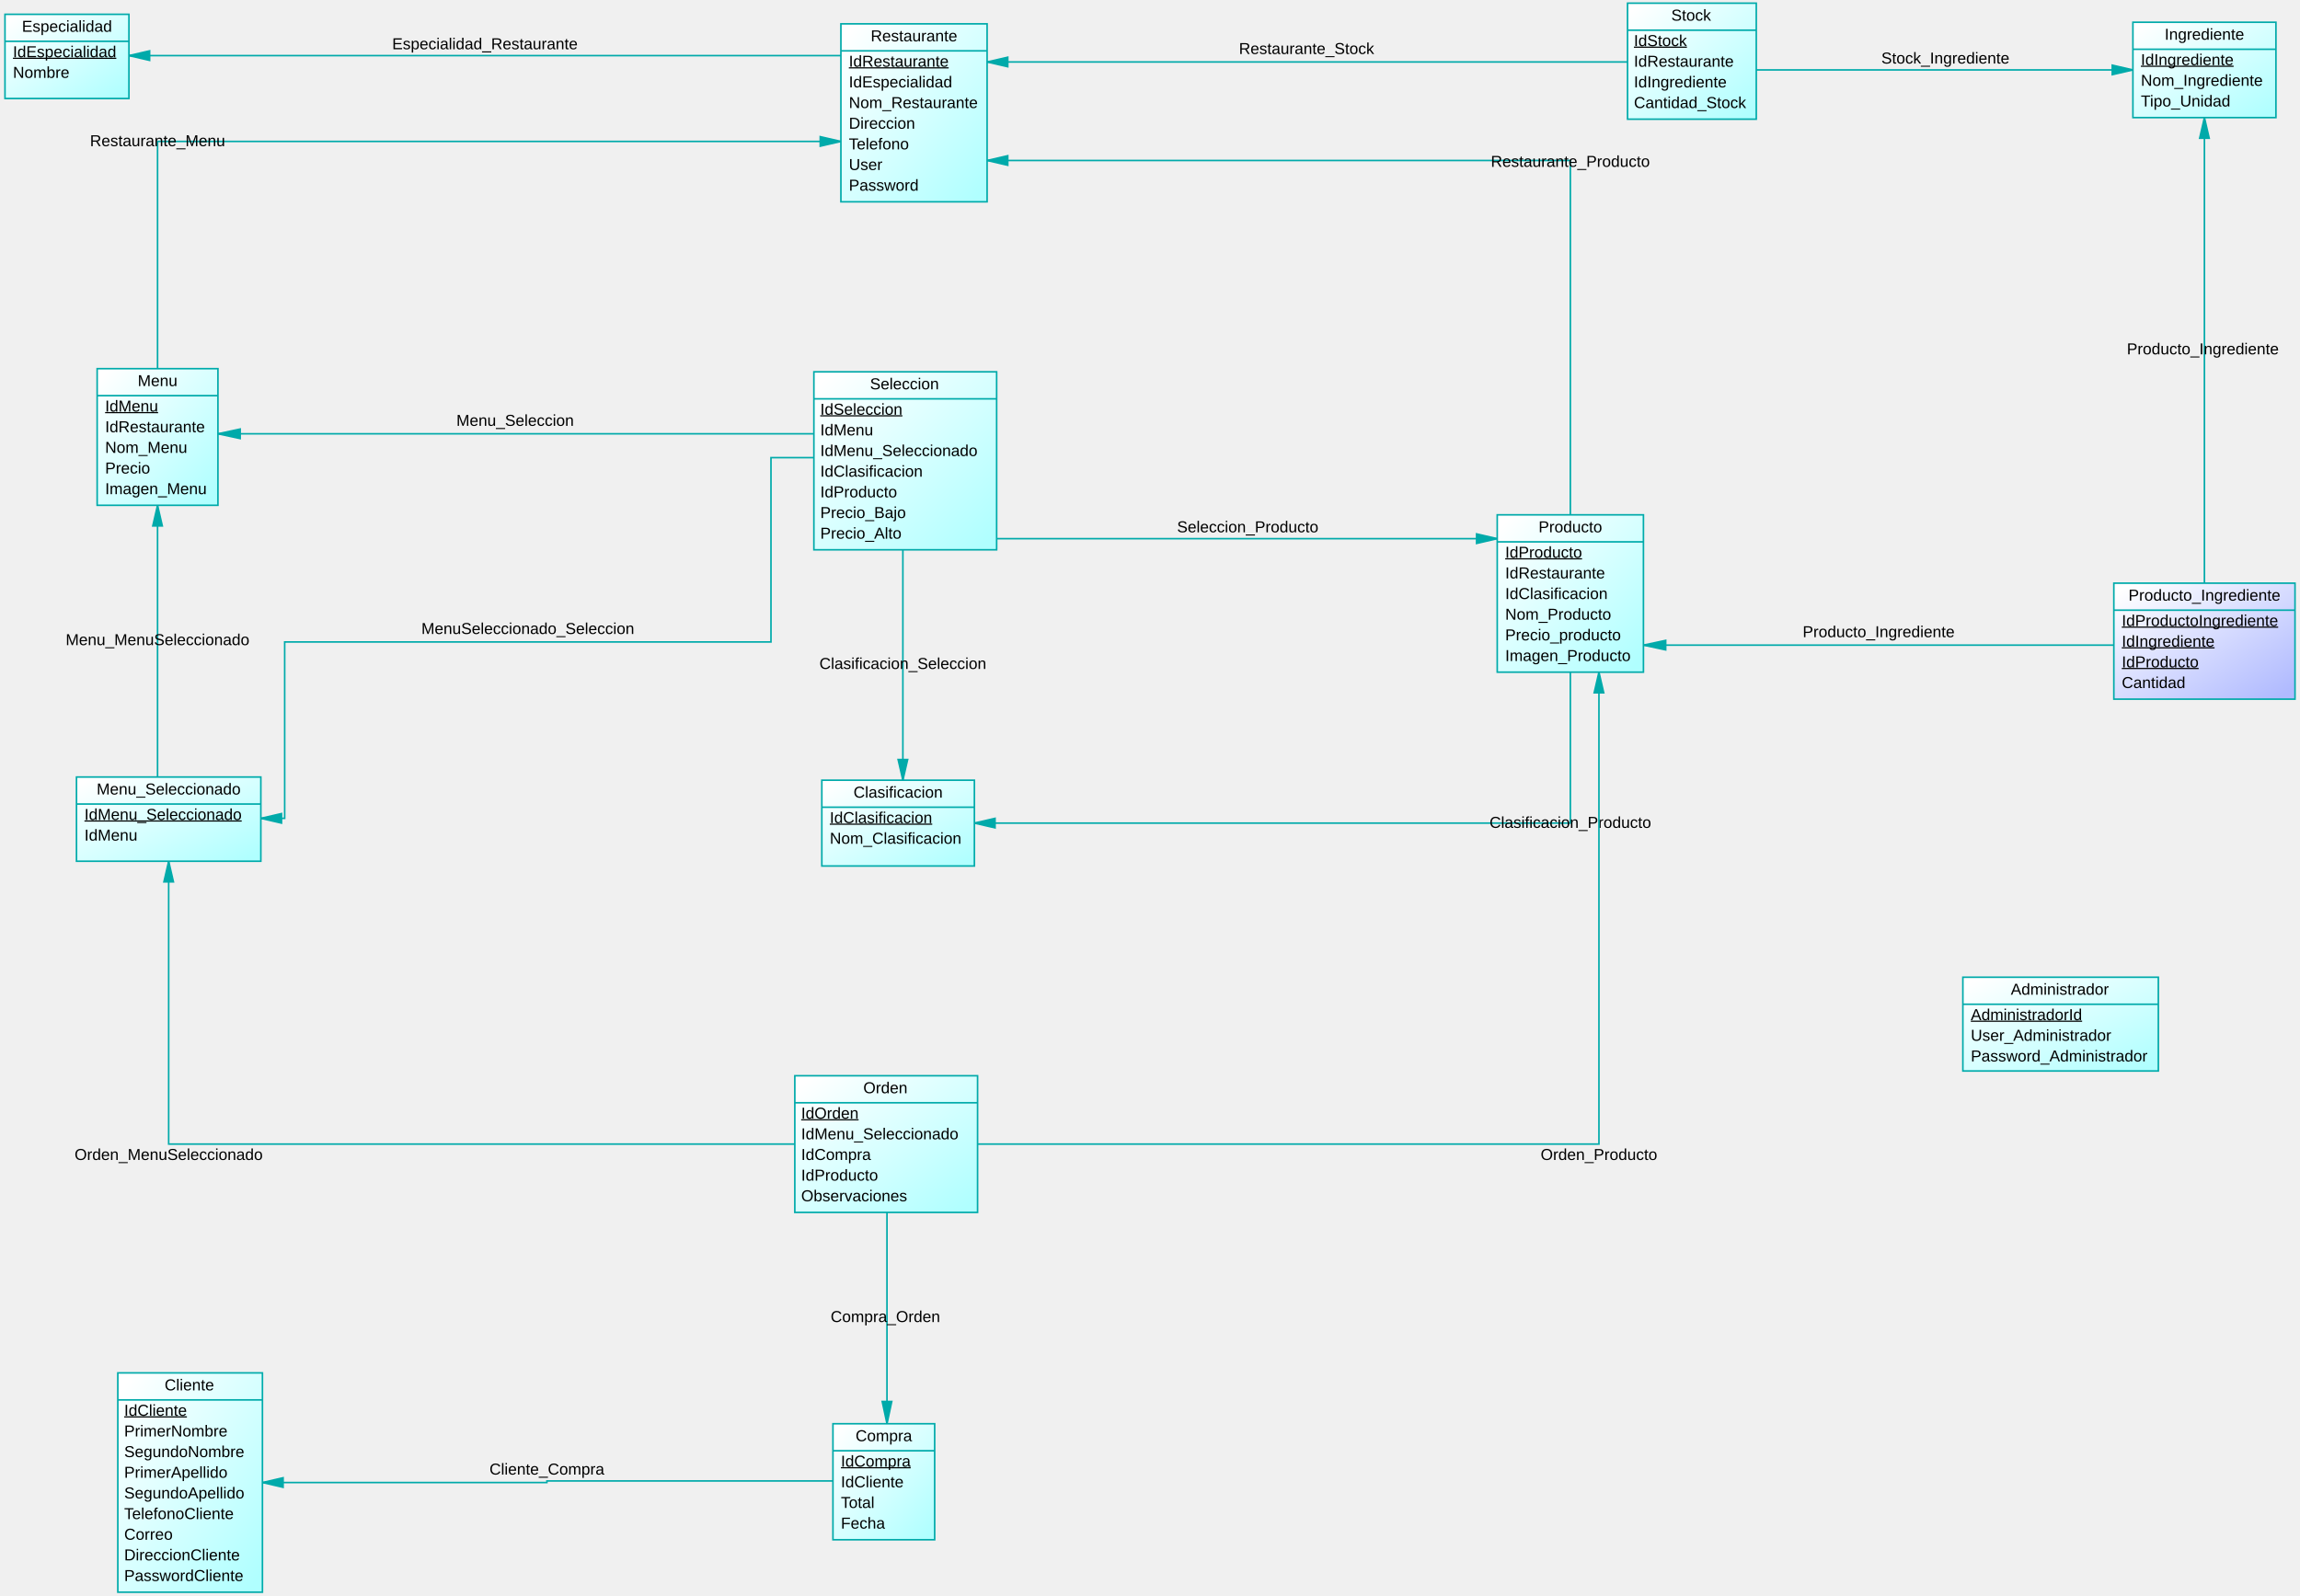
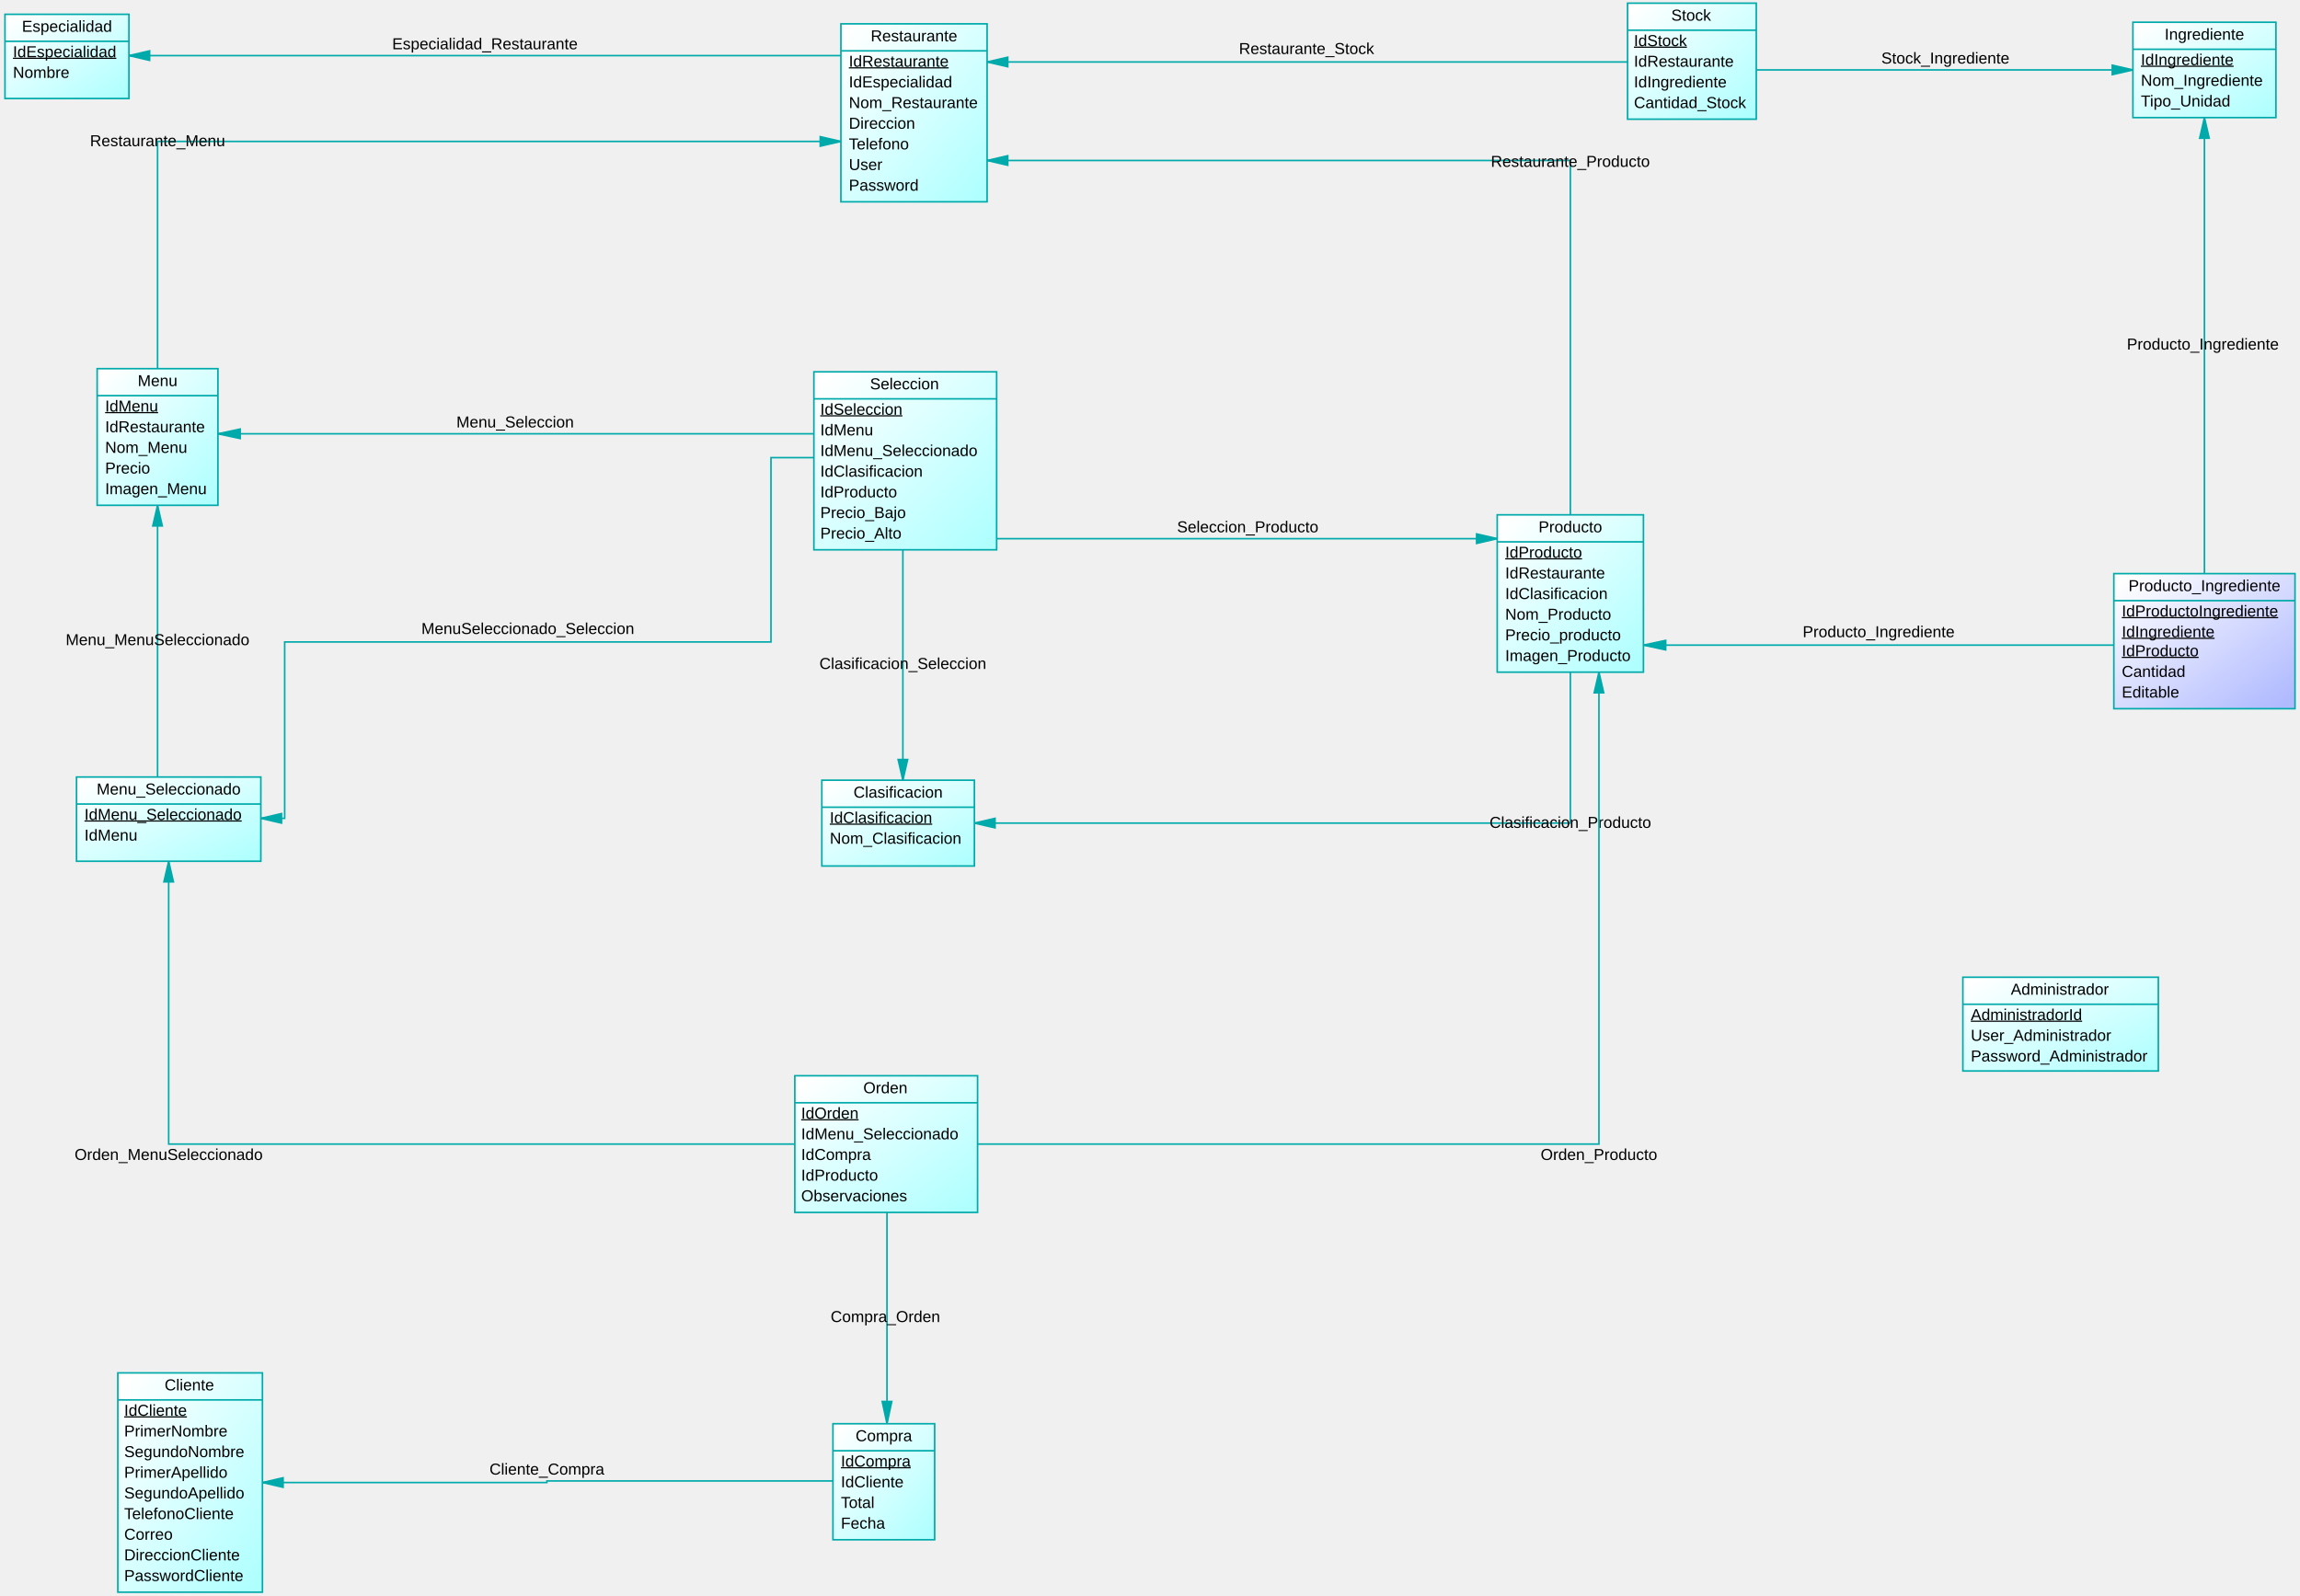
<svg xmlns="http://www.w3.org/2000/svg" width="382mm" height="265mm" version="1.1" viewBox="0 0 1445 1004">
  <polyline fill="none" points="1023,39 620,39" stroke="#00aaaa" stroke-width="1" />
  <polygon fill="#00aaaa" points="620,39 633,36 633,42" stroke="#00aaaa" stroke-width="1" stroke-linejoin="miter" />
  <text x="821" y="34" fill="#000000" font-size="10" font-family="'Arial Unicode MS','Arial'" text-anchor="middle">Restaurante_Stock</text>
  <polyline fill="none" points="1104,44 1341,44" stroke="#00aaaa" stroke-width="1" />
  <polygon fill="#00aaaa" points="1341,44 1328,47 1328,41" stroke="#00aaaa" stroke-width="1" stroke-linejoin="miter" />
  <text x="1223" y="40" fill="#000000" font-size="10" font-family="'Arial Unicode MS','Arial'" text-anchor="middle">Stock_Ingrediente</text>
  <polyline fill="none" points="1329,406 1033,406" stroke="#00aaaa" stroke-width="1" />
  <polygon fill="#00aaaa" points="1033,406 1047,403 1047,409" stroke="#00aaaa" stroke-width="1" stroke-linejoin="miter" />
  <text x="1181" y="401" fill="#000000" font-size="10" font-family="'Arial Unicode MS','Arial'" text-anchor="middle">Producto_Ingrediente</text>
-   <polyline fill="none" points="1386,367 1386,74" stroke="#00aaaa" stroke-width="1" />
+   <polyline fill="none" points="1386,361 1386,74" stroke="#00aaaa" stroke-width="1" />
  <polygon fill="#00aaaa" points="1386,74 1389,87 1383,87" stroke="#00aaaa" stroke-width="1" stroke-linejoin="miter" />
-   <text x="1385" y="223" fill="#000000" font-size="10" font-family="'Arial Unicode MS','Arial'" text-anchor="middle">Producto_Ingrediente</text>
+   <text x="1385" y="220" fill="#000000" font-size="10" font-family="'Arial Unicode MS','Arial'" text-anchor="middle">Producto_Ingrediente</text>
  <polyline fill="none" points="528,35 80,35" stroke="#00aaaa" stroke-width="1" />
  <polygon fill="#00aaaa" points="80,35 93,32 93,38" stroke="#00aaaa" stroke-width="1" stroke-linejoin="miter" />
  <text x="304" y="31" fill="#000000" font-size="10" font-family="'Arial Unicode MS','Arial'" text-anchor="middle">Especialidad_Restaurante</text>
  <polyline fill="none" points="98,232 98,89 528,89" stroke="#00aaaa" stroke-width="1" />
  <polygon fill="#00aaaa" points="528,89 515,92 515,86" stroke="#00aaaa" stroke-width="1" stroke-linejoin="miter" />
  <text x="98" y="92" fill="#000000" font-size="10" font-family="'Arial Unicode MS','Arial'" text-anchor="middle">Restaurante_Menu</text>
  <polyline fill="none" points="987,324 987,101 620,101" stroke="#00aaaa" stroke-width="1" />
  <polygon fill="#00aaaa" points="620,101 633,98 633,104" stroke="#00aaaa" stroke-width="1" stroke-linejoin="miter" />
  <text x="987" y="105" fill="#000000" font-size="10" font-family="'Arial Unicode MS','Arial'" text-anchor="middle">Restaurante_Producto</text>
  <polyline fill="none" points="511,273 136,273" stroke="#00aaaa" stroke-width="1" />
  <polygon fill="#00aaaa" points="136,273 150,270 150,276" stroke="#00aaaa" stroke-width="1" stroke-linejoin="miter" />
-   <text x="323" y="268" fill="#000000" font-size="10" font-family="'Arial Unicode MS','Arial'" text-anchor="middle">Menu_Seleccion</text>
+   <text x="323" y="269" fill="#000000" font-size="10" font-family="'Arial Unicode MS','Arial'" text-anchor="middle">Menu_Seleccion</text>
  <polyline fill="none" points="98,489 98,318" stroke="#00aaaa" stroke-width="1" />
  <polygon fill="#00aaaa" points="98,318 101,331 95,331" stroke="#00aaaa" stroke-width="1" stroke-linejoin="miter" />
  <text x="98" y="406" fill="#000000" font-size="10" font-family="'Arial Unicode MS','Arial'" text-anchor="middle">Menu_MenuSeleccionado</text>
  <polyline fill="none" points="511,288 484,288 484,404 178,404 178,515 163,515" stroke="#00aaaa" stroke-width="1" />
  <polygon fill="#00aaaa" points="163,515 176,512 176,518" stroke="#00aaaa" stroke-width="1" stroke-linejoin="miter" />
  <text x="331" y="399" fill="#000000" font-size="10" font-family="'Arial Unicode MS','Arial'" text-anchor="middle">MenuSeleccionado_Seleccion</text>
  <polyline fill="none" points="499,720 105,720 105,542" stroke="#00aaaa" stroke-width="1" />
  <polygon fill="#00aaaa" points="105,542 108,555 102,555" stroke="#00aaaa" stroke-width="1" stroke-linejoin="miter" />
  <text x="105" y="730" fill="#000000" font-size="10" font-family="'Arial Unicode MS','Arial'" text-anchor="middle">Orden_MenuSeleccionado</text>
  <polyline fill="none" points="567,346 567,491" stroke="#00aaaa" stroke-width="1" />
  <polygon fill="#00aaaa" points="567,491 564,478 570,478" stroke="#00aaaa" stroke-width="1" stroke-linejoin="miter" />
  <text x="567" y="421" fill="#000000" font-size="10" font-family="'Arial Unicode MS','Arial'" text-anchor="middle">Clasificacion_Seleccion</text>
  <polyline fill="none" points="987,423 987,518 612,518" stroke="#00aaaa" stroke-width="1" />
  <polygon fill="#00aaaa" points="612,518 625,515 625,521" stroke="#00aaaa" stroke-width="1" stroke-linejoin="miter" />
  <text x="987" y="521" fill="#000000" font-size="10" font-family="'Arial Unicode MS','Arial'" text-anchor="middle">Clasificacion_Producto</text>
  <polyline fill="none" points="523,932 343,932 343,933 164,933" stroke="#00aaaa" stroke-width="1" />
  <polygon fill="#00aaaa" points="164,933 177,930 177,936" stroke="#00aaaa" stroke-width="1" stroke-linejoin="miter" />
  <text x="343" y="928" fill="#000000" font-size="10" font-family="'Arial Unicode MS','Arial'" text-anchor="middle">Cliente_Compra</text>
  <polyline fill="none" points="557,763 557,896" stroke="#00aaaa" stroke-width="1" />
  <polygon fill="#00aaaa" points="557,896 554,882 560,882" stroke="#00aaaa" stroke-width="1" stroke-linejoin="miter" />
  <text x="556" y="832" fill="#000000" font-size="10" font-family="'Arial Unicode MS','Arial'" text-anchor="middle">Compra_Orden</text>
  <polyline fill="none" points="614,720 1005,720 1005,423" stroke="#00aaaa" stroke-width="1" />
  <polygon fill="#00aaaa" points="1005,423 1008,436 1002,436" stroke="#00aaaa" stroke-width="1" stroke-linejoin="miter" />
  <text x="1005" y="730" fill="#000000" font-size="10" font-family="'Arial Unicode MS','Arial'" text-anchor="middle">Orden_Producto</text>
  <polyline fill="none" points="626,339 941,339" stroke="#00aaaa" stroke-width="1" />
  <polygon fill="#00aaaa" points="941,339 928,342 928,336" stroke="#00aaaa" stroke-width="1" stroke-linejoin="miter" />
  <text x="784" y="335" fill="#000000" font-size="10" font-family="'Arial Unicode MS','Arial'" text-anchor="middle">Seleccion_Producto</text>
  <rect x="2" y="9" fill="#ffffff" width="0" height="0" stroke="none" stroke-width="0" />
  <defs>
    <linearGradient id="Gradient1" x1="0%" x2="100%" y1="0%" y2="100%" gradientUnits="objectBoundingBox">
      <stop offset="5%" stop-color="#ffffff" />
      <stop offset="95%" stop-color="#b0ffff" />
    </linearGradient>
  </defs>
  <rect x="2" y="9" fill="url(#Gradient1)" width="78" height="53" stroke="#00aaaa" stroke-width="1" />
  <text x="41" y="20" fill="#000000" font-size="10" font-family="'Arial Unicode MS','Arial'" text-anchor="middle">Especialidad</text>
  <line x1="2" x2="80" y1="26" y2="26" stroke="#00aaaa" stroke-width="1" />
  <text x="7" y="36" fill="#000000" font-size="10" font-family="'Arial Unicode MS','Arial'" text-anchor="start" text-decoration="underline">IdEspecialidad</text>
  <text x="7" y="49" fill="#000000" font-size="10" font-family="'Arial Unicode MS','Arial'" text-anchor="start">Nombre</text>
  <rect x="528" y="15" fill="#ffffff" width="0" height="0" stroke="none" stroke-width="0" />
  <defs>
    <linearGradient id="Gradient2" x1="0%" x2="100%" y1="0%" y2="100%" gradientUnits="objectBoundingBox">
      <stop offset="5%" stop-color="#ffffff" />
      <stop offset="95%" stop-color="#b0ffff" />
    </linearGradient>
  </defs>
  <rect x="528" y="15" fill="url(#Gradient2)" width="92" height="112" stroke="#00aaaa" stroke-width="1" />
  <text x="574" y="26" fill="#000000" font-size="10" font-family="'Arial Unicode MS','Arial'" text-anchor="middle">Restaurante</text>
  <line x1="528" x2="620" y1="32" y2="32" stroke="#00aaaa" stroke-width="1" />
  <text x="533" y="42" fill="#000000" font-size="10" font-family="'Arial Unicode MS','Arial'" text-anchor="start" text-decoration="underline">IdRestaurante</text>
  <text x="533" y="55" fill="#000000" font-size="10" font-family="'Arial Unicode MS','Arial'" text-anchor="start">IdEspecialidad</text>
  <text x="533" y="68" fill="#000000" font-size="10" font-family="'Arial Unicode MS','Arial'" text-anchor="start">Nom_Restaurante</text>
  <text x="533" y="81" fill="#000000" font-size="10" font-family="'Arial Unicode MS','Arial'" text-anchor="start">Direccion</text>
  <text x="533" y="94" fill="#000000" font-size="10" font-family="'Arial Unicode MS','Arial'" text-anchor="start">Telefono</text>
  <text x="533" y="107" fill="#000000" font-size="10" font-family="'Arial Unicode MS','Arial'" text-anchor="start">User</text>
  <text x="533" y="120" fill="#000000" font-size="10" font-family="'Arial Unicode MS','Arial'" text-anchor="start">Password</text>
  <rect x="1023" y="2" fill="#ffffff" width="0" height="0" stroke="none" stroke-width="0" />
  <defs>
    <linearGradient id="Gradient3" x1="0%" x2="100%" y1="0%" y2="100%" gradientUnits="objectBoundingBox">
      <stop offset="5%" stop-color="#ffffff" />
      <stop offset="95%" stop-color="#b0ffff" />
    </linearGradient>
  </defs>
  <rect x="1023" y="2" fill="url(#Gradient3)" width="81" height="73" stroke="#00aaaa" stroke-width="1" />
  <text x="1063" y="13" fill="#000000" font-size="10" font-family="'Arial Unicode MS','Arial'" text-anchor="middle">Stock</text>
  <line x1="1023" x2="1104" y1="19" y2="19" stroke="#00aaaa" stroke-width="1" />
  <text x="1027" y="29" fill="#000000" font-size="10" font-family="'Arial Unicode MS','Arial'" text-anchor="start" text-decoration="underline">IdStock</text>
  <text x="1027" y="42" fill="#000000" font-size="10" font-family="'Arial Unicode MS','Arial'" text-anchor="start">IdRestaurante</text>
  <text x="1027" y="55" fill="#000000" font-size="10" font-family="'Arial Unicode MS','Arial'" text-anchor="start">IdIngrediente</text>
  <text x="1027" y="68" fill="#000000" font-size="10" font-family="'Arial Unicode MS','Arial'" text-anchor="start">Cantidad_Stock</text>
  <rect x="60" y="232" fill="#ffffff" width="0" height="0" stroke="none" stroke-width="0" />
  <defs>
    <linearGradient id="Gradient4" x1="0%" x2="100%" y1="0%" y2="100%" gradientUnits="objectBoundingBox">
      <stop offset="5%" stop-color="#ffffff" />
      <stop offset="95%" stop-color="#b0ffff" />
    </linearGradient>
  </defs>
  <rect x="60" y="232" fill="url(#Gradient4)" width="76" height="86" stroke="#00aaaa" stroke-width="1" />
  <text x="98" y="243" fill="#000000" font-size="10" font-family="'Arial Unicode MS','Arial'" text-anchor="middle">Menu</text>
  <line x1="60" x2="136" y1="249" y2="249" stroke="#00aaaa" stroke-width="1" />
  <text x="65" y="259" fill="#000000" font-size="10" font-family="'Arial Unicode MS','Arial'" text-anchor="start" text-decoration="underline">IdMenu</text>
  <text x="65" y="272" fill="#000000" font-size="10" font-family="'Arial Unicode MS','Arial'" text-anchor="start">IdRestaurante</text>
  <text x="65" y="285" fill="#000000" font-size="10" font-family="'Arial Unicode MS','Arial'" text-anchor="start">Nom_Menu</text>
  <text x="65" y="298" fill="#000000" font-size="10" font-family="'Arial Unicode MS','Arial'" text-anchor="start">Precio</text>
  <text x="65" y="311" fill="#000000" font-size="10" font-family="'Arial Unicode MS','Arial'" text-anchor="start">Imagen_Menu</text>
  <rect x="511" y="234" fill="#ffffff" width="0" height="0" stroke="none" stroke-width="0" />
  <defs>
    <linearGradient id="Gradient5" x1="0%" x2="100%" y1="0%" y2="100%" gradientUnits="objectBoundingBox">
      <stop offset="5%" stop-color="#ffffff" />
      <stop offset="95%" stop-color="#b0ffff" />
    </linearGradient>
  </defs>
  <rect x="511" y="234" fill="url(#Gradient5)" width="115" height="112" stroke="#00aaaa" stroke-width="1" />
  <text x="568" y="245" fill="#000000" font-size="10" font-family="'Arial Unicode MS','Arial'" text-anchor="middle">Seleccion</text>
  <line x1="511" x2="626" y1="251" y2="251" stroke="#00aaaa" stroke-width="1" />
  <text x="515" y="261" fill="#000000" font-size="10" font-family="'Arial Unicode MS','Arial'" text-anchor="start" text-decoration="underline">IdSeleccion</text>
  <text x="515" y="274" fill="#000000" font-size="10" font-family="'Arial Unicode MS','Arial'" text-anchor="start">IdMenu</text>
  <text x="515" y="287" fill="#000000" font-size="10" font-family="'Arial Unicode MS','Arial'" text-anchor="start">IdMenu_Seleccionado</text>
  <text x="515" y="300" fill="#000000" font-size="10" font-family="'Arial Unicode MS','Arial'" text-anchor="start">IdClasificacion</text>
  <text x="515" y="313" fill="#000000" font-size="10" font-family="'Arial Unicode MS','Arial'" text-anchor="start">IdProducto</text>
  <text x="515" y="326" fill="#000000" font-size="10" font-family="'Arial Unicode MS','Arial'" text-anchor="start">Precio_Bajo</text>
  <text x="515" y="339" fill="#000000" font-size="10" font-family="'Arial Unicode MS','Arial'" text-anchor="start">Precio_Alto</text>
  <rect x="941" y="324" fill="#ffffff" width="0" height="0" stroke="none" stroke-width="0" />
  <defs>
    <linearGradient id="Gradient6" x1="0%" x2="100%" y1="0%" y2="100%" gradientUnits="objectBoundingBox">
      <stop offset="5%" stop-color="#ffffff" />
      <stop offset="95%" stop-color="#b0ffff" />
    </linearGradient>
  </defs>
  <rect x="941" y="324" fill="url(#Gradient6)" width="92" height="99" stroke="#00aaaa" stroke-width="1" />
  <text x="987" y="335" fill="#000000" font-size="10" font-family="'Arial Unicode MS','Arial'" text-anchor="middle">Producto</text>
  <line x1="941" x2="1033" y1="341" y2="341" stroke="#00aaaa" stroke-width="1" />
  <text x="946" y="351" fill="#000000" font-size="10" font-family="'Arial Unicode MS','Arial'" text-anchor="start" text-decoration="underline">IdProducto</text>
  <text x="946" y="364" fill="#000000" font-size="10" font-family="'Arial Unicode MS','Arial'" text-anchor="start">IdRestaurante</text>
  <text x="946" y="377" fill="#000000" font-size="10" font-family="'Arial Unicode MS','Arial'" text-anchor="start">IdClasificacion</text>
  <text x="946" y="390" fill="#000000" font-size="10" font-family="'Arial Unicode MS','Arial'" text-anchor="start">Nom_Producto</text>
  <text x="946" y="403" fill="#000000" font-size="10" font-family="'Arial Unicode MS','Arial'" text-anchor="start">Precio_producto</text>
  <text x="946" y="416" fill="#000000" font-size="10" font-family="'Arial Unicode MS','Arial'" text-anchor="start">Imagen_Producto</text>
  <rect x="1341" y="14" fill="#ffffff" width="0" height="0" stroke="none" stroke-width="0" />
  <defs>
    <linearGradient id="Gradient7" x1="0%" x2="100%" y1="0%" y2="100%" gradientUnits="objectBoundingBox">
      <stop offset="5%" stop-color="#ffffff" />
      <stop offset="95%" stop-color="#b0ffff" />
    </linearGradient>
  </defs>
  <rect x="1341" y="14" fill="url(#Gradient7)" width="90" height="60" stroke="#00aaaa" stroke-width="1" />
  <text x="1386" y="25" fill="#000000" font-size="10" font-family="'Arial Unicode MS','Arial'" text-anchor="middle">Ingrediente</text>
  <line x1="1341" x2="1431" y1="31" y2="31" stroke="#00aaaa" stroke-width="1" />
  <text x="1346" y="41" fill="#000000" font-size="10" font-family="'Arial Unicode MS','Arial'" text-anchor="start" text-decoration="underline">IdIngrediente</text>
  <text x="1346" y="54" fill="#000000" font-size="10" font-family="'Arial Unicode MS','Arial'" text-anchor="start">Nom_Ingrediente</text>
  <text x="1346" y="67" fill="#000000" font-size="10" font-family="'Arial Unicode MS','Arial'" text-anchor="start">Tipo_Unidad</text>
  <rect x="47" y="489" fill="#ffffff" width="0" height="0" stroke="none" stroke-width="0" />
  <defs>
    <linearGradient id="Gradient8" x1="0%" x2="100%" y1="0%" y2="100%" gradientUnits="objectBoundingBox">
      <stop offset="5%" stop-color="#ffffff" />
      <stop offset="95%" stop-color="#b0ffff" />
    </linearGradient>
  </defs>
  <rect x="47" y="489" fill="url(#Gradient8)" width="116" height="53" stroke="#00aaaa" stroke-width="1" />
  <text x="105" y="500" fill="#000000" font-size="10" font-family="'Arial Unicode MS','Arial'" text-anchor="middle">Menu_Seleccionado</text>
  <line x1="47" x2="163" y1="506" y2="506" stroke="#00aaaa" stroke-width="1" />
  <text x="52" y="516" fill="#000000" font-size="10" font-family="'Arial Unicode MS','Arial'" text-anchor="start" text-decoration="underline">IdMenu_Seleccionado</text>
  <text x="52" y="529" fill="#000000" font-size="10" font-family="'Arial Unicode MS','Arial'" text-anchor="start">IdMenu</text>
  <rect x="516" y="491" fill="#ffffff" width="0" height="0" stroke="none" stroke-width="0" />
  <defs>
    <linearGradient id="Gradient9" x1="0%" x2="100%" y1="0%" y2="100%" gradientUnits="objectBoundingBox">
      <stop offset="5%" stop-color="#ffffff" />
      <stop offset="95%" stop-color="#b0ffff" />
    </linearGradient>
  </defs>
  <rect x="516" y="491" fill="url(#Gradient9)" width="96" height="54" stroke="#00aaaa" stroke-width="1" />
  <text x="564" y="502" fill="#000000" font-size="10" font-family="'Arial Unicode MS','Arial'" text-anchor="middle">Clasificacion</text>
  <line x1="516" x2="612" y1="508" y2="508" stroke="#00aaaa" stroke-width="1" />
  <text x="521" y="518" fill="#000000" font-size="10" font-family="'Arial Unicode MS','Arial'" text-anchor="start" text-decoration="underline">IdClasificacion</text>
  <text x="521" y="531" fill="#000000" font-size="10" font-family="'Arial Unicode MS','Arial'" text-anchor="start">Nom_Clasificacion</text>
  <rect x="499" y="677" fill="#ffffff" width="0" height="0" stroke="none" stroke-width="0" />
  <defs>
    <linearGradient id="Gradient10" x1="0%" x2="100%" y1="0%" y2="100%" gradientUnits="objectBoundingBox">
      <stop offset="5%" stop-color="#ffffff" />
      <stop offset="95%" stop-color="#b0ffff" />
    </linearGradient>
  </defs>
  <rect x="499" y="677" fill="url(#Gradient10)" width="115" height="86" stroke="#00aaaa" stroke-width="1" />
  <text x="556" y="688" fill="#000000" font-size="10" font-family="'Arial Unicode MS','Arial'" text-anchor="middle">Orden</text>
  <line x1="499" x2="614" y1="694" y2="694" stroke="#00aaaa" stroke-width="1" />
  <text x="503" y="704" fill="#000000" font-size="10" font-family="'Arial Unicode MS','Arial'" text-anchor="start" text-decoration="underline">IdOrden</text>
  <text x="503" y="717" fill="#000000" font-size="10" font-family="'Arial Unicode MS','Arial'" text-anchor="start">IdMenu_Seleccionado</text>
  <text x="503" y="730" fill="#000000" font-size="10" font-family="'Arial Unicode MS','Arial'" text-anchor="start">IdCompra</text>
  <text x="503" y="743" fill="#000000" font-size="10" font-family="'Arial Unicode MS','Arial'" text-anchor="start">IdProducto</text>
  <text x="503" y="756" fill="#000000" font-size="10" font-family="'Arial Unicode MS','Arial'" text-anchor="start">Observaciones</text>
  <rect x="73" y="864" fill="#ffffff" width="0" height="0" stroke="none" stroke-width="0" />
  <defs>
    <linearGradient id="Gradient11" x1="0%" x2="100%" y1="0%" y2="100%" gradientUnits="objectBoundingBox">
      <stop offset="5%" stop-color="#ffffff" />
      <stop offset="95%" stop-color="#b0ffff" />
    </linearGradient>
  </defs>
  <rect x="73" y="864" fill="url(#Gradient11)" width="91" height="138" stroke="#00aaaa" stroke-width="1" />
  <text x="118" y="875" fill="#000000" font-size="10" font-family="'Arial Unicode MS','Arial'" text-anchor="middle">Cliente</text>
  <line x1="73" x2="164" y1="881" y2="881" stroke="#00aaaa" stroke-width="1" />
  <text x="77" y="891" fill="#000000" font-size="10" font-family="'Arial Unicode MS','Arial'" text-anchor="start" text-decoration="underline">IdCliente</text>
  <text x="77" y="904" fill="#000000" font-size="10" font-family="'Arial Unicode MS','Arial'" text-anchor="start">PrimerNombre</text>
  <text x="77" y="917" fill="#000000" font-size="10" font-family="'Arial Unicode MS','Arial'" text-anchor="start">SegundoNombre</text>
  <text x="77" y="930" fill="#000000" font-size="10" font-family="'Arial Unicode MS','Arial'" text-anchor="start">PrimerApellido</text>
  <text x="77" y="943" fill="#000000" font-size="10" font-family="'Arial Unicode MS','Arial'" text-anchor="start">SegundoApellido</text>
  <text x="77" y="956" fill="#000000" font-size="10" font-family="'Arial Unicode MS','Arial'" text-anchor="start">TelefonoCliente</text>
  <text x="77" y="969" fill="#000000" font-size="10" font-family="'Arial Unicode MS','Arial'" text-anchor="start">Correo</text>
  <text x="77" y="982" fill="#000000" font-size="10" font-family="'Arial Unicode MS','Arial'" text-anchor="start">DireccionCliente</text>
  <text x="77" y="995" fill="#000000" font-size="10" font-family="'Arial Unicode MS','Arial'" text-anchor="start">PasswordCliente</text>
  <rect x="523" y="896" fill="#ffffff" width="0" height="0" stroke="none" stroke-width="0" />
  <defs>
    <linearGradient id="Gradient12" x1="0%" x2="100%" y1="0%" y2="100%" gradientUnits="objectBoundingBox">
      <stop offset="5%" stop-color="#ffffff" />
      <stop offset="95%" stop-color="#b0ffff" />
    </linearGradient>
  </defs>
  <rect x="523" y="896" fill="url(#Gradient12)" width="64" height="73" stroke="#00aaaa" stroke-width="1" />
  <text x="555" y="907" fill="#000000" font-size="10" font-family="'Arial Unicode MS','Arial'" text-anchor="middle">Compra</text>
  <line x1="523" x2="587" y1="913" y2="913" stroke="#00aaaa" stroke-width="1" />
  <text x="528" y="923" fill="#000000" font-size="10" font-family="'Arial Unicode MS','Arial'" text-anchor="start" text-decoration="underline">IdCompra</text>
  <text x="528" y="936" fill="#000000" font-size="10" font-family="'Arial Unicode MS','Arial'" text-anchor="start">IdCliente</text>
  <text x="528" y="949" fill="#000000" font-size="10" font-family="'Arial Unicode MS','Arial'" text-anchor="start">Total</text>
  <text x="528" y="962" fill="#000000" font-size="10" font-family="'Arial Unicode MS','Arial'" text-anchor="start">Fecha</text>
  <rect x="1234" y="615" fill="#ffffff" width="0" height="0" stroke="none" stroke-width="0" />
  <defs>
    <linearGradient id="Gradient13" x1="0%" x2="100%" y1="0%" y2="100%" gradientUnits="objectBoundingBox">
      <stop offset="5%" stop-color="#ffffff" />
      <stop offset="95%" stop-color="#b0ffff" />
    </linearGradient>
  </defs>
  <rect x="1234" y="615" fill="url(#Gradient13)" width="123" height="59" stroke="#00aaaa" stroke-width="1" />
  <text x="1295" y="626" fill="#000000" font-size="10" font-family="'Arial Unicode MS','Arial'" text-anchor="middle">Administrador</text>
  <line x1="1234" x2="1357" y1="632" y2="632" stroke="#00aaaa" stroke-width="1" />
  <text x="1239" y="642" fill="#000000" font-size="10" font-family="'Arial Unicode MS','Arial'" text-anchor="start" text-decoration="underline">AdministradorId</text>
  <text x="1239" y="655" fill="#000000" font-size="10" font-family="'Arial Unicode MS','Arial'" text-anchor="start">User_Administrador</text>
  <text x="1239" y="668" fill="#000000" font-size="10" font-family="'Arial Unicode MS','Arial'" text-anchor="start">Password_Administrador</text>
-   <rect x="1329" y="367" fill="#ffffff" width="0" height="0" stroke="none" stroke-width="0" />
+   <rect x="1329" y="361" fill="#ffffff" width="0" height="0" stroke="none" stroke-width="0" />
  <defs>
    <linearGradient id="Gradient14" x1="0%" x2="100%" y1="0%" y2="100%" gradientUnits="objectBoundingBox">
      <stop offset="5%" stop-color="#ffffff" />
      <stop offset="95%" stop-color="#b0baff" />
    </linearGradient>
  </defs>
-   <rect x="1329" y="367" fill="url(#Gradient14)" width="114" height="73" stroke="#00aaaa" stroke-width="1" />
-   <text x="1386" y="378" fill="#000000" font-size="10" font-family="'Arial Unicode MS','Arial'" text-anchor="middle">Producto_Ingrediente</text>
-   <line x1="1329" x2="1443" y1="384" y2="384" stroke="#00aaaa" stroke-width="1" />
-   <text x="1334" y="394" fill="#000000" font-size="10" font-family="'Arial Unicode MS','Arial'" text-anchor="start" text-decoration="underline">IdProductoIngrediente</text>
-   <text x="1334" y="407" fill="#000000" font-size="10" font-family="'Arial Unicode MS','Arial'" text-anchor="start" text-decoration="underline">IdIngrediente</text>
-   <text x="1334" y="420" fill="#000000" font-size="10" font-family="'Arial Unicode MS','Arial'" text-anchor="start" text-decoration="underline">IdProducto</text>
-   <text x="1334" y="433" fill="#000000" font-size="10" font-family="'Arial Unicode MS','Arial'" text-anchor="start">Cantidad</text>
+   <rect x="1329" y="361" fill="url(#Gradient14)" width="114" height="85" stroke="#00aaaa" stroke-width="1" />
+   <text x="1386" y="372" fill="#000000" font-size="10" font-family="'Arial Unicode MS','Arial'" text-anchor="middle">Producto_Ingrediente</text>
+   <line x1="1329" x2="1443" y1="378" y2="378" stroke="#00aaaa" stroke-width="1" />
+   <text x="1334" y="388" fill="#000000" font-size="10" font-family="'Arial Unicode MS','Arial'" text-anchor="start" text-decoration="underline">IdProductoIngrediente</text>
+   <text x="1334" y="401" fill="#000000" font-size="10" font-family="'Arial Unicode MS','Arial'" text-anchor="start" text-decoration="underline">IdIngrediente</text>
+   <text x="1334" y="413" fill="#000000" font-size="10" font-family="'Arial Unicode MS','Arial'" text-anchor="start" text-decoration="underline">IdProducto</text>
+   <text x="1334" y="426" fill="#000000" font-size="10" font-family="'Arial Unicode MS','Arial'" text-anchor="start">Cantidad</text>
+   <text x="1334" y="439" fill="#000000" font-size="10" font-family="'Arial Unicode MS','Arial'" text-anchor="start">Editable</text>
</svg>
